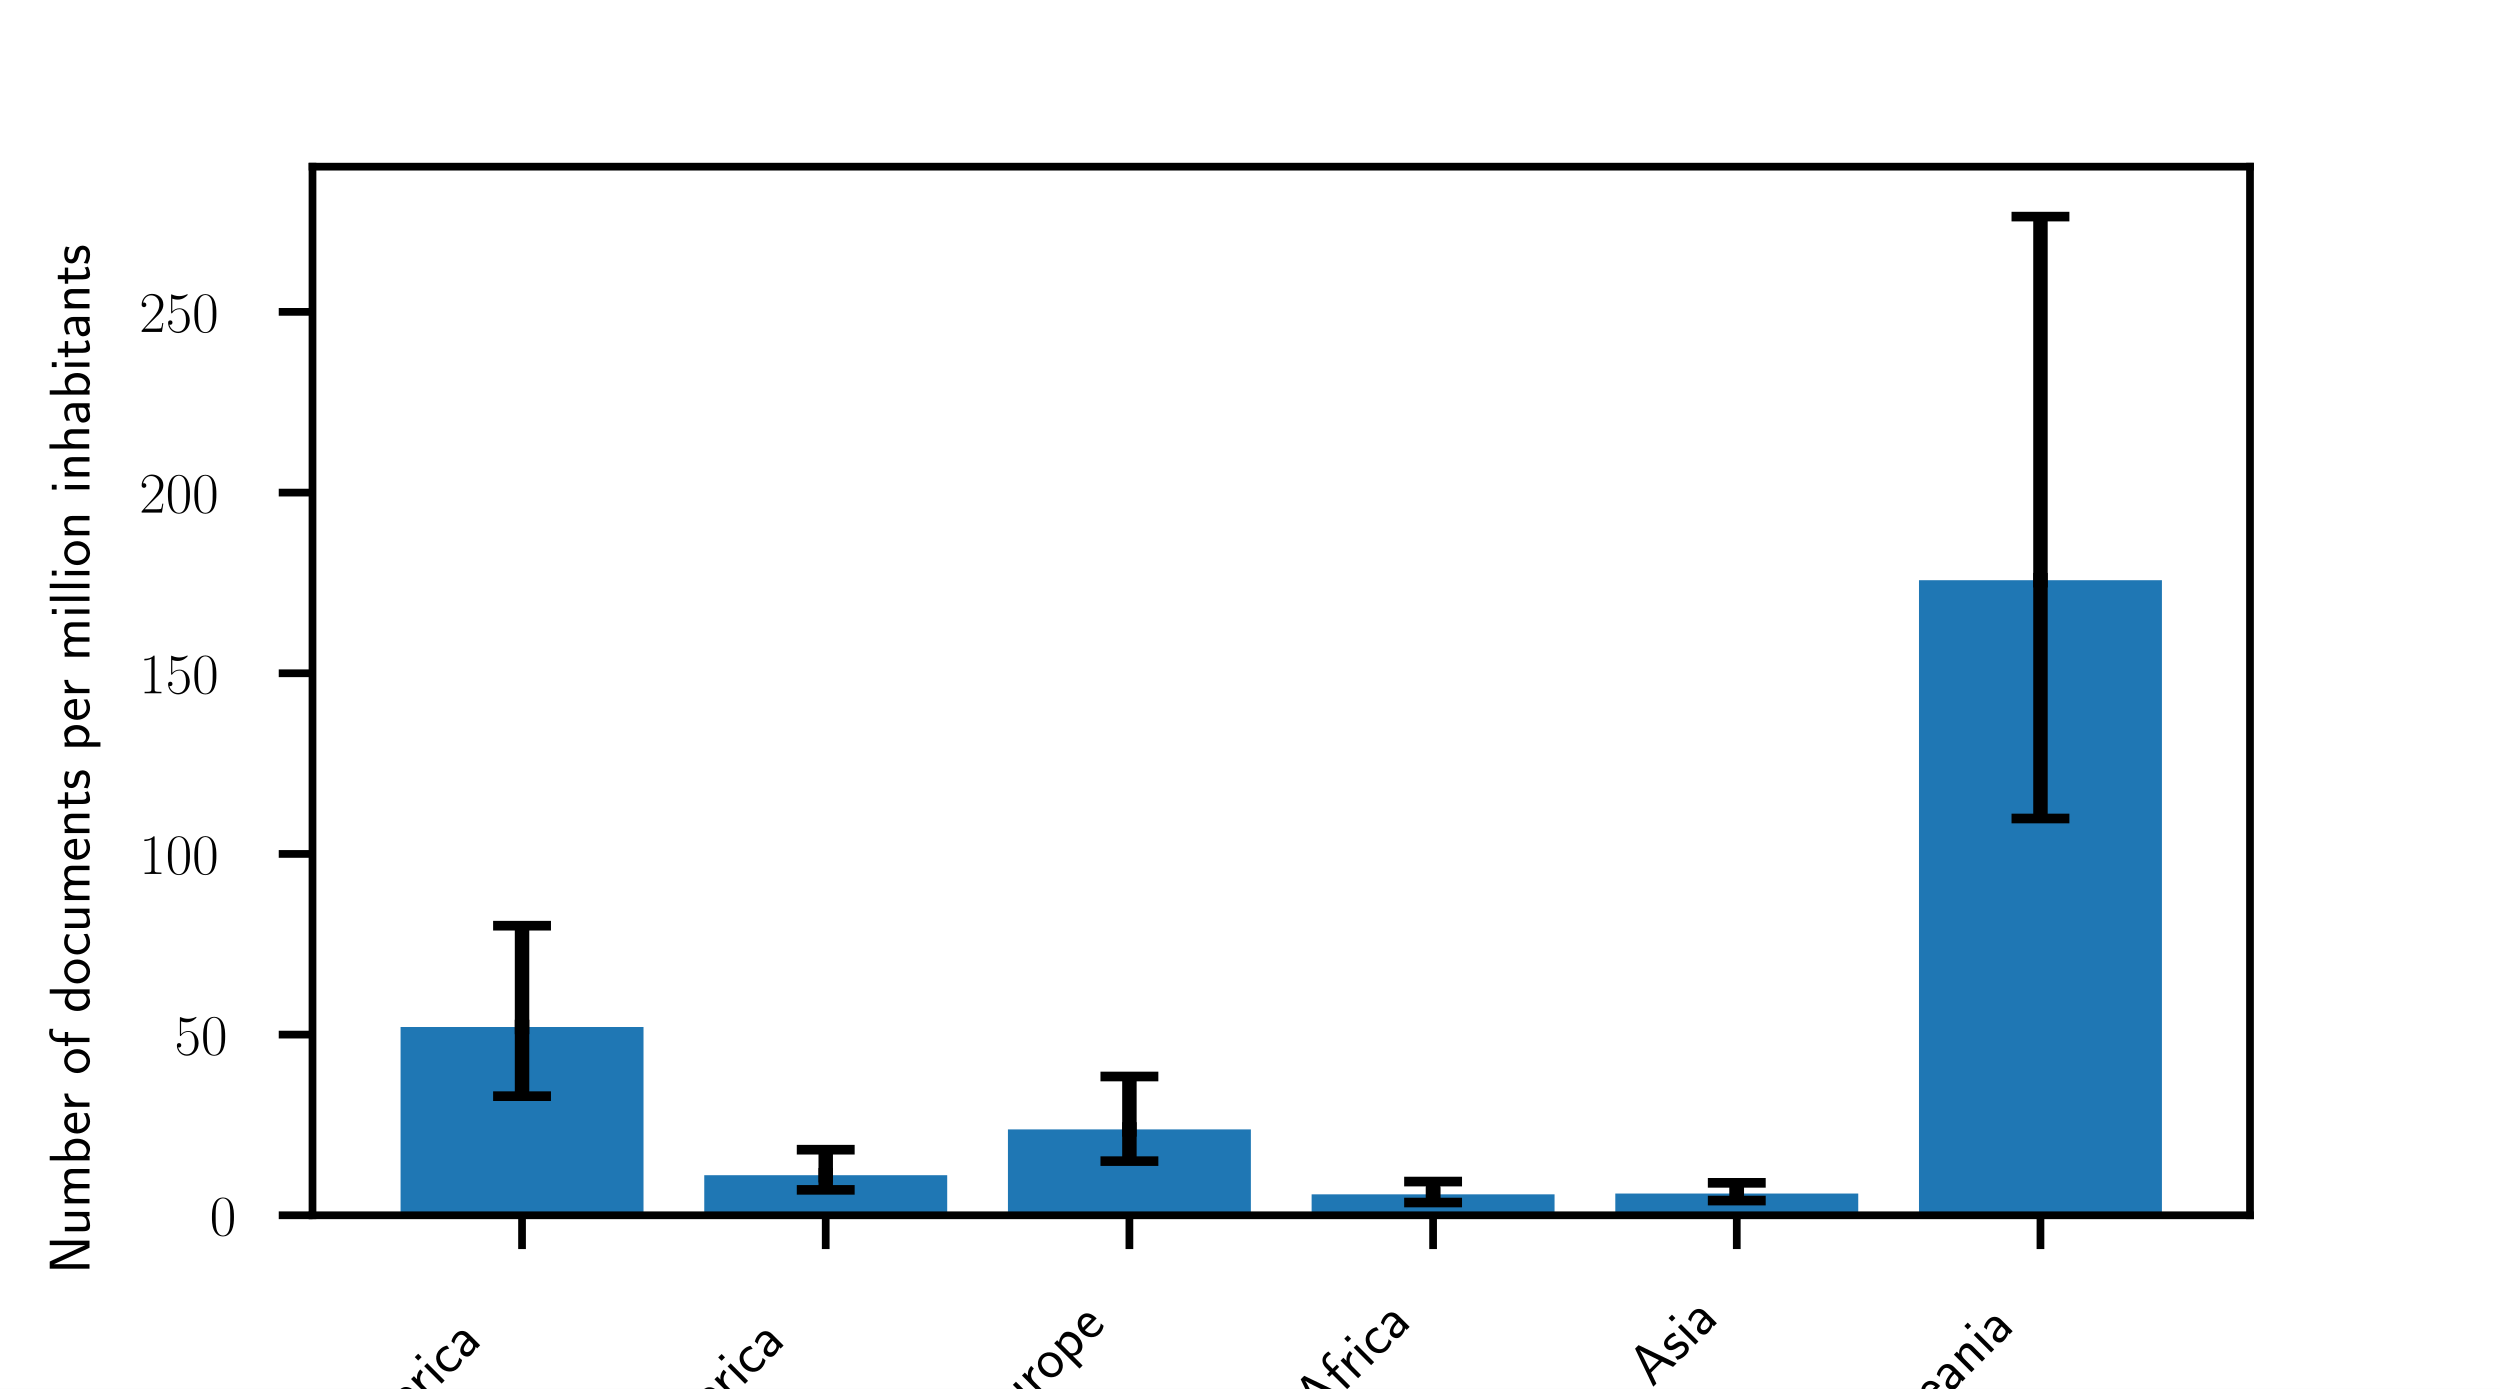
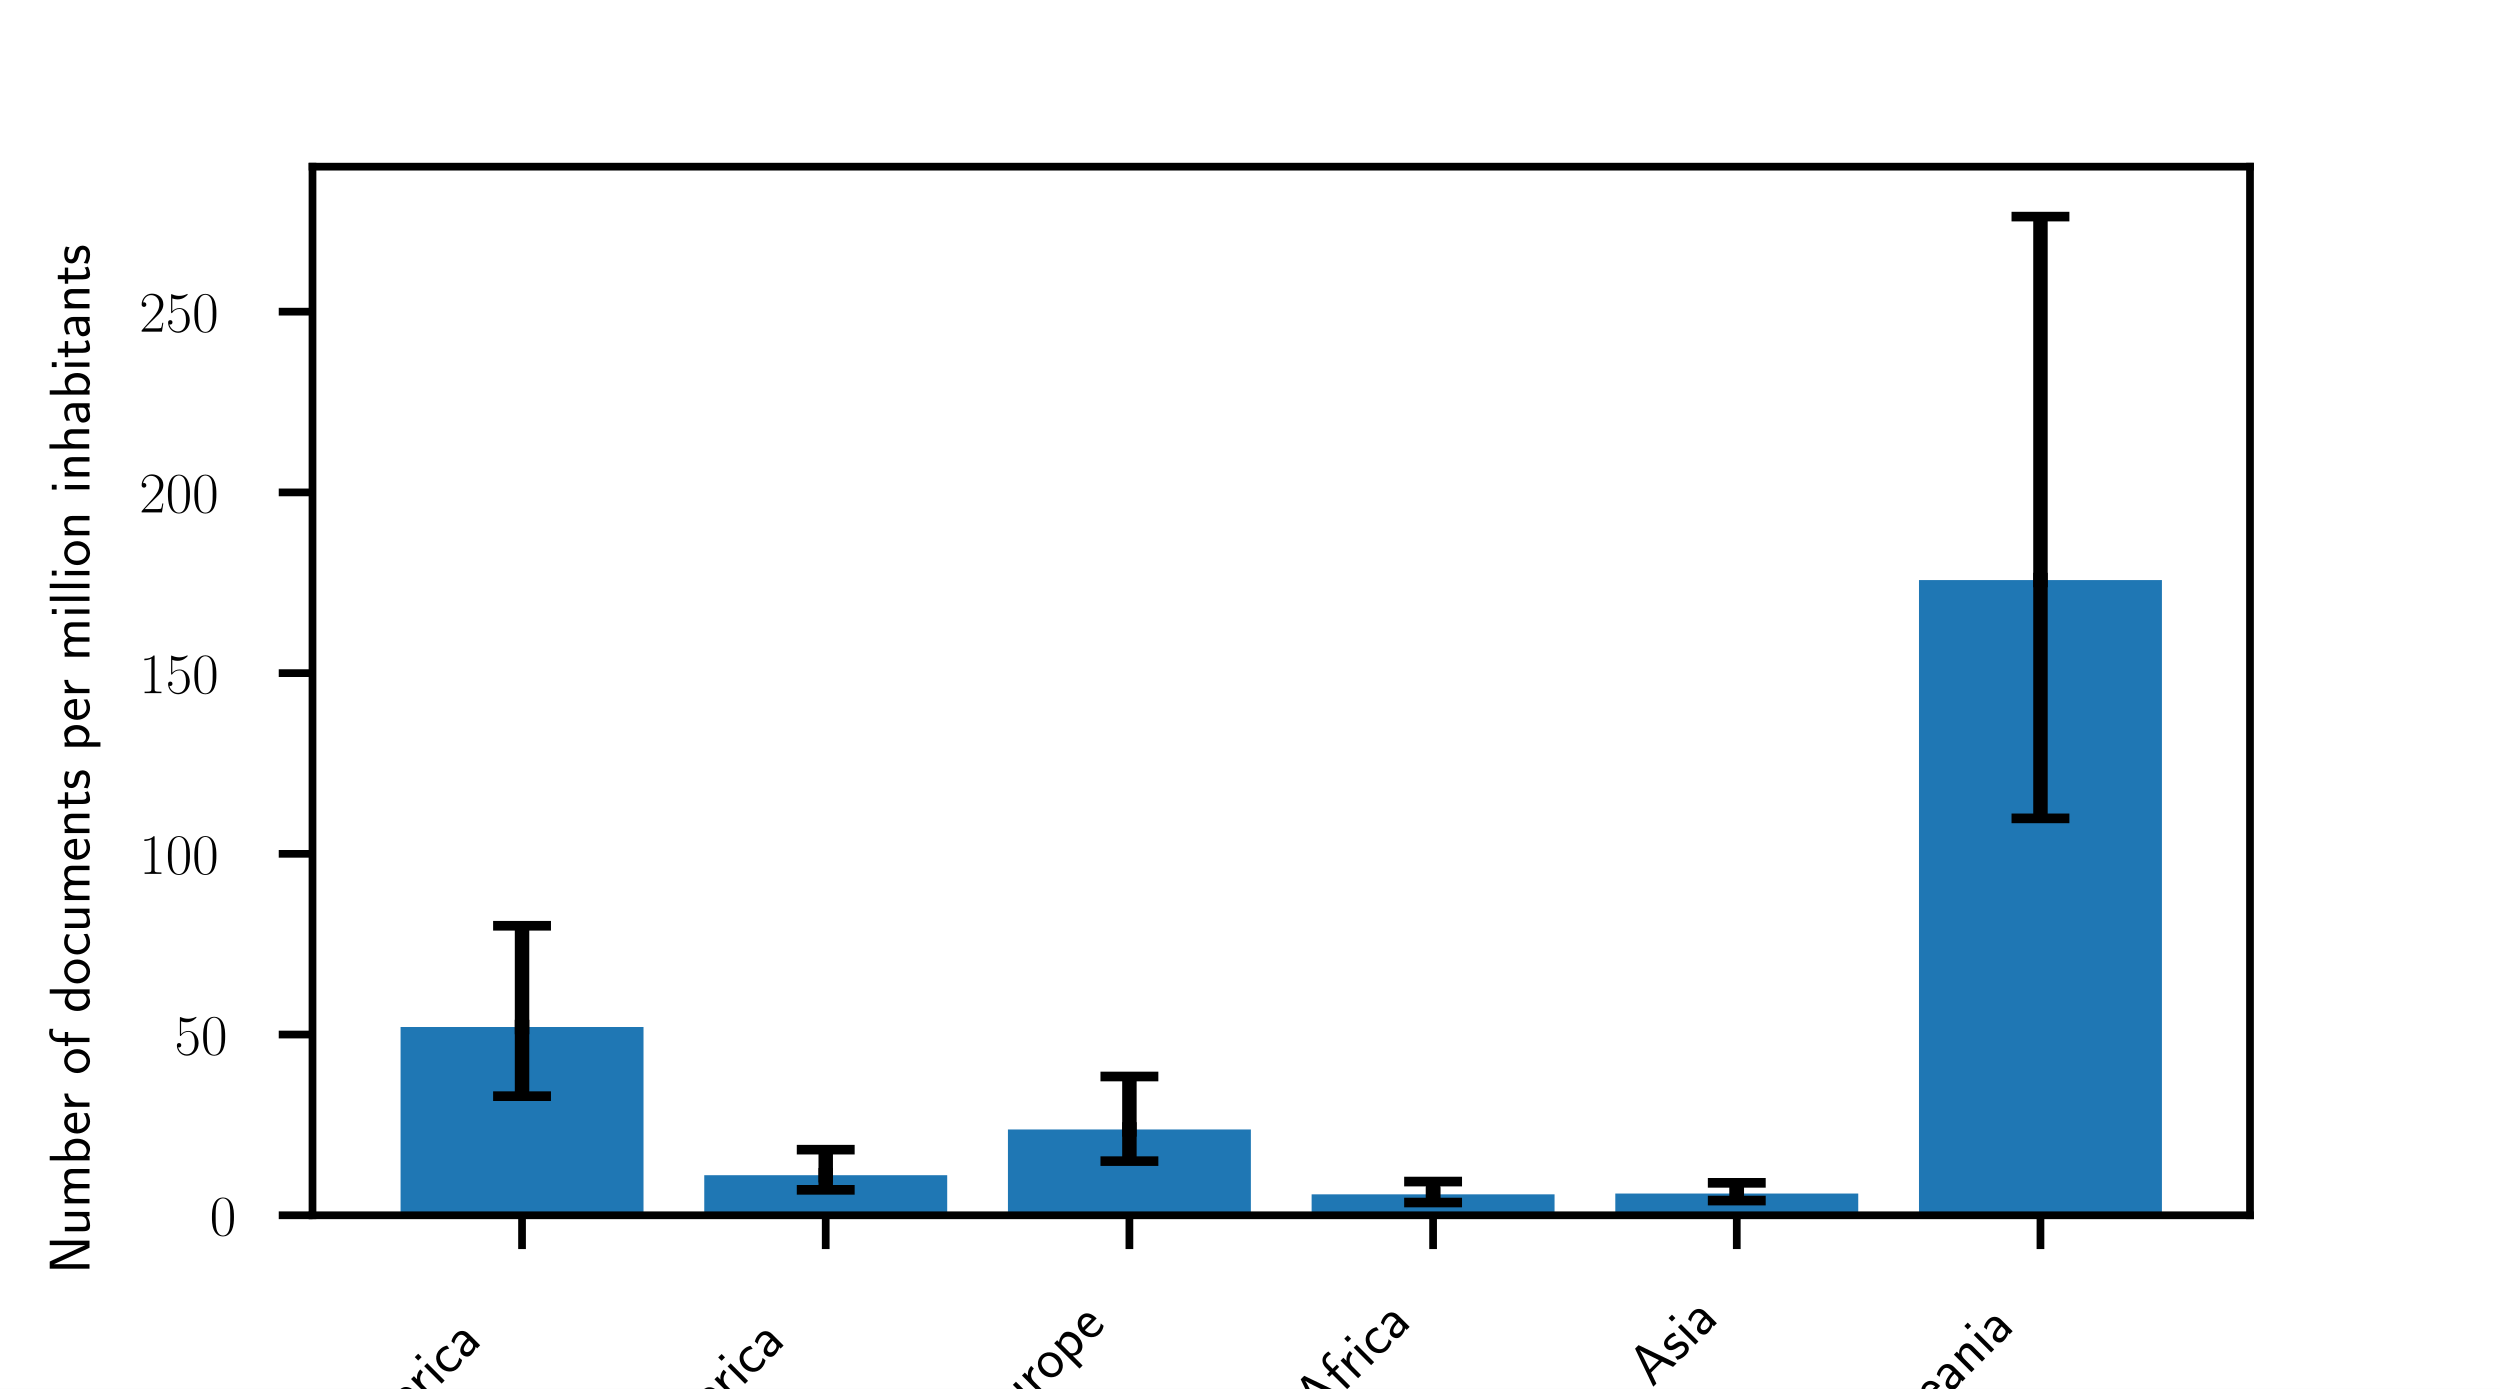
<svg xmlns="http://www.w3.org/2000/svg" xmlns:xlink="http://www.w3.org/1999/xlink" height="144pt" version="1.1" viewBox="0 0 259.2 144" width="259.2pt">
  <defs>
    <style type="text/css">
*{stroke-linecap:butt;stroke-linejoin:round;}
  </style>
  </defs>
  <g id="figure_1">
    <g id="patch_1">
      <path d="M 0 144  L 259.2 144  L 259.2 0  L 0 0  z " style="fill:#ffffff;" />
    </g>
    <g id="axes_1">
      <g id="patch_2">
        <path d="M 32.4 126  L 233.28 126  L 233.28 17.28  L 32.4 17.28  z " style="fill:#ffffff;" />
      </g>
      <g id="patch_3">
-         <path clip-path="url(#p38c11b644d)" d="M 41.531 126  L 66.72 126  L 66.72 106.479  L 41.531 106.479  z " style="fill:#1f77b4;" />
+         <path clip-path="url(#pddb5097b36)" d="M 41.531 126  L 66.72 126  L 66.72 106.482  L 41.531 106.482  z " style="fill:#1f77b4;" />
      </g>
      <g id="patch_4">
-         <path clip-path="url(#p38c11b644d)" d="M 73.017 126  L 98.206 126  L 98.206 121.847  L 73.017 121.847  z " style="fill:#1f77b4;" />
+         <path clip-path="url(#pddb5097b36)" d="M 73.017 126  L 98.206 126  L 98.206 121.847  L 73.017 121.847  z " style="fill:#1f77b4;" />
      </g>
      <g id="patch_5">
-         <path clip-path="url(#p38c11b644d)" d="M 104.503 126  L 129.691 126  L 129.691 117.098  L 104.503 117.098  z " style="fill:#1f77b4;" />
+         <path clip-path="url(#pddb5097b36)" d="M 104.503 126  L 129.691 126  L 129.691 117.1  L 104.503 117.1  z " style="fill:#1f77b4;" />
      </g>
      <g id="patch_6">
-         <path clip-path="url(#p38c11b644d)" d="M 135.989 126  L 161.177 126  L 161.177 123.831  L 135.989 123.831  z " style="fill:#1f77b4;" />
+         <path clip-path="url(#pddb5097b36)" d="M 135.989 126  L 161.177 126  L 161.177 123.83  L 135.989 123.83  z " style="fill:#1f77b4;" />
      </g>
      <g id="patch_7">
-         <path clip-path="url(#p38c11b644d)" d="M 167.474 126  L 192.663 126  L 192.663 123.749  L 167.474 123.749  z " style="fill:#1f77b4;" />
+         <path clip-path="url(#pddb5097b36)" d="M 167.474 126  L 192.663 126  L 192.663 123.749  L 167.474 123.749  z " style="fill:#1f77b4;" />
      </g>
      <g id="patch_8">
-         <path clip-path="url(#p38c11b644d)" d="M 198.96 126  L 224.149 126  L 224.149 60.155  L 198.96 60.155  z " style="fill:#1f77b4;" />
+         <path clip-path="url(#pddb5097b36)" d="M 198.96 126  L 224.149 126  L 224.149 60.138  L 198.96 60.138  z " style="fill:#1f77b4;" />
      </g>
      <g id="matplotlib.axis_1">
        <g id="xtick_1">
          <g id="line2d_1">
            <defs>
-               <path d="M 0 0  L 0 3.5  " id="m7595ea74f0" style="stroke:#000000;stroke-width:0.8;" />
-             </defs>
-             <g>
-               <use style="stroke:#000000;stroke-width:0.8;" x="54.125" xlink:href="#m7595ea74f0" y="126" />
+               <path d="M 0 0  L 0 3.5  " id="m69ca0c05f3" style="stroke:#000000;stroke-width:0.8;" />
+             </defs>
+             <g>
+               <use style="stroke:#000000;stroke-width:0.8;" x="54.125" xlink:href="#m69ca0c05f3" y="126" />
            </g>
          </g>
          <g id="text_1">
            <defs>
              <path d="M 22.906 65.312  L 21.094 69  L 8.797 69  L 8.797 0  L 16.594 0  L 16.594 61.344  L 16.703 61.438  C 17.406 59.641 17.797 58.75 21.906 49.906  L 43.297 3.688  L 45.094 0  L 57.406 0  L 57.406 69  L 49.594 69  L 49.594 7.656  L 49.5 7.547  C 48.797 9.344 48.406 10.234 44.297 19.078  z " id="CMSS17-78" />
              <path d="M 44.203 21.188  C 44.203 34 34.703 44 23.5 44  C 12 44 2.703 33.703 2.703 21.188  C 2.703 8.5 12.297 -1 23.406 -1  C 34.797 -1 44.203 8.797 44.203 21.188  z M 23.5 5.266  C 16.406 5.266 10.297 11.078 10.297 22  C 10.297 33.609 17.406 37.922 23.406 37.922  C 29.906 37.922 36.594 33.219 36.594 22  C 36.594 10.672 30.094 5.266 23.5 5.266  z " id="CMSS17-111" />
              <path d="M 14.906 21.297  C 14.906 30.703 21.797 37 30.594 37  L 30.594 43.578  C 24.203 43.578 18.203 40.391 14.594 35.203  L 14.594 43.094  L 7.5 43.094  L 7.5 0  L 14.906 0  z " id="CMSS17-114" />
              <path d="M 16.703 37  L 29.703 37  L 29.703 42.766  L 16.703 42.766  L 16.703 55  L 9.594 55  L 9.594 42.766  L 1.703 42.766  L 1.703 37  L 9.406 37  L 9.406 11.703  C 9.406 6 10.703 -1 17.297 -1  C 22.297 -1 26.906 0.391 31.297 2.688  L 29.703 8.562  C 27.297 6.469 24.406 5.266 21.297 5.266  C 16.906 5.266 16.703 10.875 16.703 13.375  z " id="CMSS17-116" />
              <path d="M 40.906 29.547  C 40.906 35.812 39.406 44.062 28.094 44.062  C 21.797 44.062 17.703 40.984 14.797 37.609  L 14.797 69.5  L 7.406 69.5  L 7.406 0.5  L 15 0.5  L 15 24.578  C 15 30.828 17.406 38 24.203 38  C 33 38 33.297 32.125 33.297 28.734  L 33.297 0.5  L 40.906 0.5  z " id="CMSS17-104" />
              <path d="M 35.5 69  L 26.906 69  L 2.594 0  L 10.203 0  L 17.203 20  L 44 20  L 51.094 0  L 59.797 0  z M 42.094 25.578  L 19.094 25.578  C 23.906 39.5 29.906 56.844 30.594 61.328  L 30.703 61.328  C 31.406 57.234 33.406 51.266 35.094 46.188  z " id="CMSS17-65" />
              <path d="M 67 29.328  C 67 36.062 65.297 44 54.094 44  C 46.594 44 42.094 39.312 40.094 36.422  C 38.297 41.719 34.094 44 28.094 44  C 21.297 44 17 40.125 14.703 37.328  L 14.703 43.094  L 7.406 43.094  L 7.406 0  L 15 0  L 15 24.359  C 15 30.297 17.203 37.938 24.297 37.938  C 33.406 37.938 33.406 31.5 33.406 28.578  L 33.406 0  L 41 0  L 41 24.359  C 41 30.297 43.203 37.938 50.297 37.938  C 59.406 37.938 59.406 31.5 59.406 28.578  L 59.406 0  L 67 0  z " id="CMSS17-109" />
              <path d="M 39.094 21.516  C 39.094 24.844 38.906 31.297 35.703 36.641  C 32.203 42.391 26.5 44 22.203 44  C 11.797 44 3 34.188 3 21.484  C 3 9.094 12.094 -1 23.594 -1  C 28.094 -1 33.594 0.297 38.594 3.875  C 38.594 4.281 38.406 6.469 38.297 6.562  C 38.297 6.766 38 9.844 38 10.25  C 33.203 6.359 27.703 5.078 23.703 5.078  C 17.297 5.078 10.406 10.422 10.094 21.516  z M 10.906 27  C 12.203 32.562 16.594 37.828 22.203 37.828  C 23.703 37.828 30.703 37.828 32.5 27  z " id="CMSS17-101" />
              <path d="M 15.297 65.359  L 6.906 65.359  L 6.906 57  L 15.297 57  z M 14.797 42.797  L 7.406 42.797  L 7.406 0  L 14.797 0  z " id="CMSS17-105" />
              <path d="M 38.5 39.703  C 38.5 40.391 33.906 42.406 32.703 42.797  C 29.406 44 25.203 44 24.094 44  C 11.094 44 3.297 32.703 3.297 21.297  C 3.297 9.297 12 -1 23.703 -1  C 30.406 -1 35.203 1.188 39.094 3.781  L 38.5 10.375  C 34.203 7.078 29.203 5.266 23.797 5.266  C 16 5.266 10.906 12.094 10.906 21.391  C 10.906 28.609 14.203 37.719 24.203 37.719  C 29.703 37.719 32.797 36.609 37.406 33.516  z " id="CMSS17-99" />
              <path d="M 37.594 27.984  C 37.594 37.375 30.906 43.875 21.906 43.875  C 17.5 43.875 12.703 43.078 7.203 39.891  L 7.797 33.359  C 10.297 35.125 14.594 38 21.797 38  C 26.906 38 30 34.062 30 27.844  L 30 24  C 14 24 4 19.344 4 11.344  C 4 7.203 6.5 -1 14.797 -1  C 16.297 -1 24.406 -1 30.203 3.391  L 30.203 -0.297  L 37.594 -0.297  z M 30 12.75  C 30 10.953 30 8.562 27 6.781  C 24.406 5.078 21.094 5.078 19.703 5.078  C 14.703 5.078 11.297 7.984 11.297 11.625  C 11.297 18.922 26.906 18.922 30 18.922  z " id="CMSS17-97" />
            </defs>
            <g transform="translate(25.7262 163.5125)rotate(-45)scale(0.06 -0.06)">
              <use transform="scale(0.996264)" xlink:href="#CMSS17-78" />
              <use transform="translate(66.06152 0)scale(0.996264)" xlink:href="#CMSS17-111" />
              <use transform="translate(110.3027 0)scale(0.996264)" xlink:href="#CMSS17-114" />
              <use transform="translate(142.2125 0)scale(0.996264)" xlink:href="#CMSS17-116" />
              <use transform="translate(176.044 0)scale(0.996264)" xlink:href="#CMSS17-104" />
              <use transform="translate(255.4781 0)scale(0.996264)" xlink:href="#CMSS17-65" />
              <use transform="translate(317.6959 0)scale(0.996264)" xlink:href="#CMSS17-109" />
              <use transform="translate(391.9252 0)scale(0.996264)" xlink:href="#CMSS17-101" />
              <use transform="translate(433.564 0)scale(0.996264)" xlink:href="#CMSS17-114" />
              <use transform="translate(465.4738 0)scale(0.996264)" xlink:href="#CMSS17-105" />
              <use transform="translate(487.6545 0)scale(0.996264)" xlink:href="#CMSS17-99" />
              <use transform="translate(529.2933 0)scale(0.996264)" xlink:href="#CMSS17-97" />
            </g>
          </g>
        </g>
        <g id="xtick_2">
          <g id="line2d_2">
            <g>
-               <use style="stroke:#000000;stroke-width:0.8;" x="85.611" xlink:href="#m7595ea74f0" y="126" />
+               <use style="stroke:#000000;stroke-width:0.8;" x="85.611" xlink:href="#m69ca0c05f3" y="126" />
            </g>
          </g>
          <g id="text_2">
            <defs>
              <path d="M 43.703 65.141  C 39.297 67.719 34.5 70 26.406 70  C 13.5 70 5.203 60.609 5.203 51.031  C 5.203 47.266 6.297 43.016 10.203 38.672  C 14.094 34.312 18.5 33.141 24.094 31.766  C 26.406 31.156 30.297 30.062 31 29.781  C 36.594 27.609 39.297 22.562 39.297 17.812  C 39.297 11.594 34.406 4.969 25.703 4.969  C 22.703 4.969 13.906 4.969 5.594 12.797  L 4.203 4.969  C 12.406 -1 21.297 -2 25.797 -2  C 38.094 -2 46.906 7.625 46.906 18.531  C 46.906 22.5 45.703 27.547 41.5 32.203  C 37.406 36.672 33.797 37.656 25.594 39.828  C 20.906 41.031 17.906 41.828 15.406 44.891  C 13.703 47.078 12.797 49.156 12.797 51.828  C 12.797 57.391 17.594 63.438 26.406 63.438  C 30.797 63.438 36.5 62.531 42.297 57.188  z " id="CMSS17-83" />
              <path d="M 40.906 42.797  L 33.297 42.797  L 33.297 15.188  C 33.297 7.781 27.906 4.781 22.203 4.781  C 15.594 4.781 15 6.984 15 11.078  L 15 42.797  L 7.406 42.797  L 7.406 10.594  C 7.406 2.797 10.094 -1 17 -1  C 20.406 -1 28.094 -0.203 33.5 4.781  L 33.5 0  L 40.906 0  z " id="CMSS17-117" />
            </defs>
            <g transform="translate(56.97725 163.7473)rotate(-45)scale(0.06 -0.06)">
              <use transform="scale(0.996264)" xlink:href="#CMSS17-83" />
              <use transform="translate(52.04852 0)scale(0.996264)" xlink:href="#CMSS17-111" />
              <use transform="translate(98.89214 0)scale(0.996264)" xlink:href="#CMSS17-117" />
              <use transform="translate(147.0971 0)scale(0.996264)" xlink:href="#CMSS17-116" />
              <use transform="translate(180.9287 0)scale(0.996264)" xlink:href="#CMSS17-104" />
              <use transform="translate(260.3627 0)scale(0.996264)" xlink:href="#CMSS17-65" />
              <use transform="translate(322.5806 0)scale(0.996264)" xlink:href="#CMSS17-109" />
              <use transform="translate(396.8098 0)scale(0.996264)" xlink:href="#CMSS17-101" />
              <use transform="translate(438.4486 0)scale(0.996264)" xlink:href="#CMSS17-114" />
              <use transform="translate(470.3584 0)scale(0.996264)" xlink:href="#CMSS17-105" />
              <use transform="translate(492.5391 0)scale(0.996264)" xlink:href="#CMSS17-99" />
              <use transform="translate(534.178 0)scale(0.996264)" xlink:href="#CMSS17-97" />
            </g>
          </g>
        </g>
        <g id="xtick_3">
          <g id="line2d_3">
            <g>
-               <use style="stroke:#000000;stroke-width:0.8;" x="117.097" xlink:href="#m7595ea74f0" y="126" />
+               <use style="stroke:#000000;stroke-width:0.8;" x="117.097" xlink:href="#m69ca0c05f3" y="126" />
            </g>
          </g>
          <g id="text_3">
            <defs>
              <path d="M 30.594 6.766  C 22.594 6.766 19 6.766 17.203 6.766  L 17.203 32.922  L 48.203 32.922  L 48.203 39  L 17.203 39  L 17.203 62.641  L 30.094 62.641  C 31.297 62.641 32.5 62.641 33.703 62.641  L 50.797 62.641  L 50.797 69  L 8.797 69  L 8.797 0  L 52.094 0  L 52.094 6.766  z " id="CMSS17-69" />
              <path d="M 15.094 5.203  C 18.406 2.016 22.906 -0.078 27.703 -0.078  C 37 -0.078 45 9.422 45 22.062  C 45 33.734 39 44 30.406 44  C 25.406 44 19.406 42.219 14.906 38.625  L 14.906 43.203  L 7.5 43.203  L 7.5 -19  L 15.094 -19  z M 15.094 32.812  C 15.906 34 19.297 37.734 24.797 37.734  C 31.797 37.734 37.406 30.625 37.406 22.062  C 37.406 12.297 30.594 6 23.906 6  C 21.906 6 19.797 6.484 17.797 8.172  C 15.094 10.531 15.094 12 15.094 13.391  z " id="CMSS17-112" />
            </defs>
            <g transform="translate(103.0443 149.1662)rotate(-45)scale(0.06 -0.06)">
              <use transform="scale(0.996264)" xlink:href="#CMSS17-69" />
              <use transform="translate(55.89201 0)scale(0.996264)" xlink:href="#CMSS17-117" />
              <use transform="translate(104.097 0)scale(0.996264)" xlink:href="#CMSS17-114" />
              <use transform="translate(136.0067 0)scale(0.996264)" xlink:href="#CMSS17-111" />
              <use transform="translate(182.8504 0)scale(0.996264)" xlink:href="#CMSS17-112" />
              <use transform="translate(233.6577 0)scale(0.996264)" xlink:href="#CMSS17-101" />
            </g>
          </g>
        </g>
        <g id="xtick_4">
          <g id="line2d_4">
            <g>
-               <use style="stroke:#000000;stroke-width:0.8;" x="148.583" xlink:href="#m7595ea74f0" y="126" />
+               <use style="stroke:#000000;stroke-width:0.8;" x="148.583" xlink:href="#m69ca0c05f3" y="126" />
            </g>
          </g>
          <g id="text_4">
            <defs>
              <path d="M 16.797 37  L 26.906 37  L 26.906 42.766  L 16.594 42.766  L 16.594 55.609  C 16.594 62.719 22 63.938 25.094 63.938  C 26.094 63.938 28.906 63.938 32.5 62.641  L 32.5 69.203  C 30.203 69.703 27.406 70 25.203 70  C 15.906 70 9.406 62.391 9.406 52.484  L 9.406 42.766  L 2.5 42.766  L 2.5 37  L 9.406 37  L 9.406 0  L 16.797 0  z " id="CMSS17-102" />
            </defs>
            <g transform="translate(136.6363 147.0601)rotate(-45)scale(0.06 -0.06)">
              <use transform="scale(0.996264)" xlink:href="#CMSS17-65" />
              <use transform="translate(62.21786 0)scale(0.996264)" xlink:href="#CMSS17-102" />
              <use transform="translate(90.84451 0)scale(0.996264)" xlink:href="#CMSS17-114" />
              <use transform="translate(122.7543 0)scale(0.996264)" xlink:href="#CMSS17-105" />
              <use transform="translate(144.935 0)scale(0.996264)" xlink:href="#CMSS17-99" />
              <use transform="translate(186.5738 0)scale(0.996264)" xlink:href="#CMSS17-97" />
            </g>
          </g>
        </g>
        <g id="xtick_5">
          <g id="line2d_5">
            <g>
-               <use style="stroke:#000000;stroke-width:0.8;" x="180.069" xlink:href="#m7595ea74f0" y="126" />
+               <use style="stroke:#000000;stroke-width:0.8;" x="180.069" xlink:href="#m69ca0c05f3" y="126" />
            </g>
          </g>
          <g id="text_5">
            <defs>
              <path d="M 32.203 41.047  C 26.297 43.859 21.703 43.859 18.703 43.859  C 11.594 43.859 3.094 41.375 3.094 31.297  C 3.094 21.234 14.094 19.031 17.094 18.422  C 21.703 17.531 26.797 16.531 26.797 11.562  C 26.797 5.266 19.594 5.266 18.297 5.266  C 14.297 5.266 8.797 6.359 3.797 9.969  L 2.594 3.281  C 8.297 0 13.797 -1 18.406 -1  C 30.703 -1 33.797 6.5 33.797 12.203  C 33.797 17.094 31 20.391 29.094 21.891  C 25.797 24.5 24.594 24.797 16.406 26.5  C 15 26.703 10.094 27.797 10.094 32.281  C 10.094 38 16.406 38 17.797 38  C 24.297 38 28.297 35.984 31 34.5  z " id="CMSS17-115" />
            </defs>
            <g transform="translate(171.3026 143.8797)rotate(-45)scale(0.06 -0.06)">
              <use transform="scale(0.996264)" xlink:href="#CMSS17-65" />
              <use transform="translate(62.21786 0)scale(0.996264)" xlink:href="#CMSS17-115" />
              <use transform="translate(98.1314 0)scale(0.996264)" xlink:href="#CMSS17-105" />
              <use transform="translate(120.3121 0)scale(0.996264)" xlink:href="#CMSS17-97" />
            </g>
          </g>
        </g>
        <g id="xtick_6">
          <g id="line2d_6">
            <g>
-               <use style="stroke:#000000;stroke-width:0.8;" x="211.555" xlink:href="#m7595ea74f0" y="126" />
+               <use style="stroke:#000000;stroke-width:0.8;" x="211.555" xlink:href="#m69ca0c05f3" y="126" />
            </g>
          </g>
          <g id="text_6">
            <defs>
              <path d="M 64 34.031  C 64 54.734 50.297 70.266 34.594 70.266  C 18.906 70.266 5.203 54.641 5.203 34.031  C 5.203 13.234 19.094 -2 34.594 -2  C 50.094 -2 64 13.234 64 34.031  z M 34.594 4.266  C 23.594 4.266 13.594 16.516 13.594 35.328  C 13.594 53.641 24.203 64 34.594 64  C 45 64 55.594 53.641 55.594 35.328  C 55.594 16.422 45.5 4.266 34.594 4.266  z " id="CMSS17-79" />
              <path d="M 40.906 29.328  C 40.906 35.672 39.406 44 28.094 44  C 21.703 44 17.5 40.719 14.703 37.328  L 14.703 43.094  L 7.406 43.094  L 7.406 0  L 15 0  L 15 24.359  C 15 30.688 17.406 37.938 24.203 37.938  C 33 37.938 33.297 32 33.297 28.578  L 33.297 0  L 40.906 0  z " id="CMSS17-110" />
            </defs>
            <g transform="translate(195.7188 150.9494)rotate(-45)scale(0.06 -0.06)">
              <use transform="scale(0.996264)" xlink:href="#CMSS17-79" />
              <use transform="translate(69.02425 0)scale(0.996264)" xlink:href="#CMSS17-99" />
              <use transform="translate(110.6631 0)scale(0.996264)" xlink:href="#CMSS17-101" />
              <use transform="translate(152.3019 0)scale(0.996264)" xlink:href="#CMSS17-97" />
              <use transform="translate(197.2238 0)scale(0.996264)" xlink:href="#CMSS17-110" />
              <use transform="translate(245.4288 0)scale(0.996264)" xlink:href="#CMSS17-105" />
              <use transform="translate(267.6095 0)scale(0.996264)" xlink:href="#CMSS17-97" />
            </g>
          </g>
        </g>
        <g id="text_7">
          <defs>
            <path d="M 54.703 11.156  C 48 6.672 44.906 5.375 36.797 5.375  C 22.797 5.375 14.594 20.359 14.594 34.047  C 14.594 48.625 23 63 37.203 63  C 43.594 63 47.797 61.219 52.906 58.047  L 54.297 65.891  C 49.5 68.281 43.406 69.375 37.297 69.375  C 18.094 69.375 6.203 51.812 6.203 34.047  C 6.203 14.484 20.297 -1 36.297 -1  C 44.906 -1 47.906 -0.297 55.297 4.375  z " id="CMSS17-67" />
          </defs>
          <g transform="translate(119.8417 172.7203)scale(0.06 -0.06)">
            <use transform="scale(0.996264)" xlink:href="#CMSS17-67" />
            <use transform="translate(59.85577 0)scale(0.996264)" xlink:href="#CMSS17-111" />
            <use transform="translate(106.6994 0)scale(0.996264)" xlink:href="#CMSS17-110" />
            <use transform="translate(154.9043 0)scale(0.996264)" xlink:href="#CMSS17-116" />
            <use transform="translate(188.7359 0)scale(0.996264)" xlink:href="#CMSS17-105" />
            <use transform="translate(210.9166 0)scale(0.996264)" xlink:href="#CMSS17-110" />
            <use transform="translate(259.1216 0)scale(0.996264)" xlink:href="#CMSS17-101" />
            <use transform="translate(300.7604 0)scale(0.996264)" xlink:href="#CMSS17-110" />
            <use transform="translate(348.9653 0)scale(0.996264)" xlink:href="#CMSS17-116" />
          </g>
        </g>
      </g>
      <g id="matplotlib.axis_2">
        <g id="ytick_1">
          <g id="line2d_7">
            <defs>
-               <path d="M 0 0  L -3.5 0  " id="m98b42ad4bf" style="stroke:#000000;stroke-width:0.8;" />
-             </defs>
-             <g>
-               <use style="stroke:#000000;stroke-width:0.8;" x="32.4" xlink:href="#m98b42ad4bf" y="126" />
+               <path d="M 0 0  L -3.5 0  " id="m971b1fa5ef" style="stroke:#000000;stroke-width:0.8;" />
+             </defs>
+             <g>
+               <use style="stroke:#000000;stroke-width:0.8;" x="32.4" xlink:href="#m971b1fa5ef" y="126" />
            </g>
          </g>
          <g id="text_8">
            <defs>
              <path d="M 42 31.641  C 42 37.75 41.906 48.125 37.703 56.109  C 34 63.109 28.094 65.594 22.906 65.594  C 18.094 65.594 12 63.406 8.203 56.203  C 4.203 48.719 3.797 39.438 3.797 31.641  C 3.797 25.953 3.906 17.281 7 9.672  C 11.297 -0.609 19 -2 22.906 -2  C 27.5 -2 34.5 -0.109 38.594 9.375  C 41.594 16.281 42 24.359 42 31.641  z M 22.906 -0.406  C 16.5 -0.406 12.703 5.078 11.297 12.688  C 10.203 18.562 10.203 27.156 10.203 32.75  C 10.203 40.438 10.203 46.828 11.5 52.922  C 13.406 61.391 19 64 22.906 64  C 27 64 32.297 61.297 34.203 53.125  C 35.5 47.438 35.594 40.734 35.594 32.75  C 35.594 26.25 35.594 18.266 34.406 12.375  C 32.297 1.484 26.406 -0.406 22.906 -0.406  z " id="CMR17-48" />
            </defs>
            <g transform="translate(21.74709 128.0755)scale(0.06 -0.06)">
              <use transform="scale(0.996264)" xlink:href="#CMR17-48" />
            </g>
          </g>
        </g>
        <g id="ytick_2">
          <g id="line2d_8">
            <g>
-               <use style="stroke:#000000;stroke-width:0.8;" x="32.4" xlink:href="#m98b42ad4bf" y="107.267" />
+               <use style="stroke:#000000;stroke-width:0.8;" x="32.4" xlink:href="#m971b1fa5ef" y="107.263" />
            </g>
          </g>
          <g id="text_9">
            <defs>
              <path d="M 11.406 57.688  C 12.406 57.281 16.5 56 20.703 56  C 30 56 35.094 61.109 38 64.062  C 38 64.953 38 65.5 37.406 65.5  C 37.297 65.5 37.094 65.5 36.297 65.047  C 32.797 63.406 28.703 62.078 23.703 62.078  C 20.703 62.078 16.203 62.484 11.297 64.672  C 10.203 65.172 10 65.172 9.906 65.172  C 9.406 65.172 9.297 65.062 9.297 63.078  L 9.297 34.422  C 9.297 32.641 9.297 32.141 10.297 32.141  C 10.797 32.141 11 32.344 11.5 33.031  C 14.703 37.516 19.094 39.406 24.094 39.406  C 27.594 39.406 35.094 37.219 35.094 20.141  C 35.094 16.953 35.094 11.172 32.094 6.578  C 29.594 2.484 25.703 0.391 21.406 0.391  C 14.797 0.391 8.094 5 6.297 12.719  C 6.703 12.609 7.5 12.422 7.906 12.422  C 9.203 12.422 11.703 13.125 11.703 16.219  C 11.703 18.906 9.797 20 7.906 20  C 5.594 20 4.094 18.594 4.094 15.797  C 4.094 7.094 11 -2 21.594 -2  C 31.906 -2 41.703 6.875 41.703 19.75  C 41.703 31.719 33.906 41 24.203 41  C 19.094 41 14.797 39.109 11.406 35.531  z " id="CMR17-53" />
            </defs>
-             <g transform="translate(18.09417 109.343)scale(0.06 -0.06)">
+             <g transform="translate(18.09417 109.3382)scale(0.06 -0.06)">
              <use transform="scale(0.996264)" xlink:href="#CMR17-53" />
              <use transform="translate(45.69048 0)scale(0.996264)" xlink:href="#CMR17-48" />
            </g>
          </g>
        </g>
        <g id="ytick_3">
          <g id="line2d_9">
            <g>
-               <use style="stroke:#000000;stroke-width:0.8;" x="32.4" xlink:href="#m98b42ad4bf" y="88.535" />
+               <use style="stroke:#000000;stroke-width:0.8;" x="32.4" xlink:href="#m971b1fa5ef" y="88.525" />
            </g>
          </g>
          <g id="text_10">
            <defs>
              <path d="M 26.594 63.406  C 26.594 65.5 26.5 65.5 25.094 65.5  C 21.203 61.188 15.297 59.797 9.703 59.797  C 9.406 59.797 8.906 59.797 8.797 59.5  C 8.703 59.297 8.703 59.094 8.703 57  C 11.797 57 17 57.594 21 59.984  L 21 7.203  C 21 3.688 20.797 2.5 12.203 2.5  L 9.203 2.5  L 9.203 0  C 14 0 19 0 23.797 0  C 28.594 0 33.594 0 38.406 0  L 38.406 2.5  L 35.406 2.5  C 26.797 2.5 26.594 3.594 26.594 7.156  z " id="CMR17-49" />
            </defs>
-             <g transform="translate(14.44126 90.61052)scale(0.06 -0.06)">
+             <g transform="translate(14.44126 90.60086)scale(0.06 -0.06)">
              <use transform="scale(0.996264)" xlink:href="#CMR17-49" />
              <use transform="translate(45.69048 0)scale(0.996264)" xlink:href="#CMR17-48" />
              <use transform="translate(91.38095 0)scale(0.996264)" xlink:href="#CMR17-48" />
            </g>
          </g>
        </g>
        <g id="ytick_4">
          <g id="line2d_10">
            <g>
-               <use style="stroke:#000000;stroke-width:0.8;" x="32.4" xlink:href="#m98b42ad4bf" y="69.802" />
+               <use style="stroke:#000000;stroke-width:0.8;" x="32.4" xlink:href="#m971b1fa5ef" y="69.788" />
            </g>
          </g>
          <g id="text_11">
-             <g transform="translate(14.44126 71.878)scale(0.06 -0.06)">
+             <g transform="translate(14.44126 71.86352)scale(0.06 -0.06)">
              <use transform="scale(0.996264)" xlink:href="#CMR17-49" />
              <use transform="translate(45.69048 0)scale(0.996264)" xlink:href="#CMR17-53" />
              <use transform="translate(91.38095 0)scale(0.996264)" xlink:href="#CMR17-48" />
            </g>
          </g>
        </g>
        <g id="ytick_5">
          <g id="line2d_11">
            <g>
-               <use style="stroke:#000000;stroke-width:0.8;" x="32.4" xlink:href="#m98b42ad4bf" y="51.07" />
+               <use style="stroke:#000000;stroke-width:0.8;" x="32.4" xlink:href="#m971b1fa5ef" y="51.051" />
            </g>
          </g>
          <g id="text_12">
            <defs>
              <path d="M 41.703 15.453  L 39.906 15.453  C 38.906 8.375 38.094 7.172 37.703 6.562  C 37.203 5.766 30 5.766 28.594 5.766  L 9.406 5.766  C 13 9.672 20 16.75 28.5 24.953  C 34.594 30.734 41.703 37.531 41.703 47.422  C 41.703 59.219 32.297 66 21.797 66  C 10.797 66 4.094 56.312 4.094 47.344  C 4.094 43.438 7 42.938 8.203 42.938  C 9.203 42.938 12.203 43.547 12.203 47.031  C 12.203 50.109 9.594 51 8.203 51  C 7.594 51 7 50.906 6.594 50.703  C 8.5 59.219 14.297 63.406 20.406 63.406  C 29.094 63.406 34.797 56.516 34.797 47.422  C 34.797 38.734 29.703 31.25 24 24.75  L 4.094 2.281  L 4.094 0  L 39.297 0  z " id="CMR17-50" />
            </defs>
-             <g transform="translate(14.44126 53.14548)scale(0.06 -0.06)">
+             <g transform="translate(14.44126 53.12617)scale(0.06 -0.06)">
              <use transform="scale(0.996264)" xlink:href="#CMR17-50" />
              <use transform="translate(45.69048 0)scale(0.996264)" xlink:href="#CMR17-48" />
              <use transform="translate(91.38095 0)scale(0.996264)" xlink:href="#CMR17-48" />
            </g>
          </g>
        </g>
        <g id="ytick_6">
          <g id="line2d_12">
            <g>
-               <use style="stroke:#000000;stroke-width:0.8;" x="32.4" xlink:href="#m98b42ad4bf" y="32.337" />
+               <use style="stroke:#000000;stroke-width:0.8;" x="32.4" xlink:href="#m971b1fa5ef" y="32.313" />
            </g>
          </g>
          <g id="text_13">
-             <g transform="translate(14.44126 34.41297)scale(0.06 -0.06)">
+             <g transform="translate(14.44126 34.38883)scale(0.06 -0.06)">
              <use transform="scale(0.996264)" xlink:href="#CMR17-50" />
              <use transform="translate(45.69048 0)scale(0.996264)" xlink:href="#CMR17-53" />
              <use transform="translate(91.38095 0)scale(0.996264)" xlink:href="#CMR17-48" />
            </g>
          </g>
        </g>
        <g id="text_14">
          <defs>
            <path d="M 14.906 69  L 7.5 69  L 7.5 -0.203  L 15.094 -0.203  L 15.094 4.281  C 18.906 0.594 23.5 -1 27.594 -1  C 37.203 -1 45 8.578 45 21.125  C 45 32.594 39 43.062 30.094 43.062  C 23.797 43.062 18.203 40.484 14.906 37.797  z M 15.094 31.969  C 17.297 34.719 20.406 37 24.797 37  C 30.703 37 37.406 32.766 37.406 21.125  C 37.406 8.719 29.406 5.078 23.906 5.078  C 21.906 5.078 19.797 5.562 17.797 7.25  C 15.094 9.609 15.094 11.078 15.094 12.453  z " id="CMSS17-98" />
            <path d="M 40.797 69  L 33.406 69  L 33.406 38.094  C 30.297 40.672 25.203 43.062 19.594 43.062  C 10.5 43.062 3.297 33.297 3.297 21.047  C 3.297 8.781 10.406 -1 19.297 -1  C 26.203 -1 30.797 2.688 33.203 4.781  L 33.203 -0.203  L 40.797 -0.203  z M 33.203 13.062  C 33.203 11.672 33.203 10.203 30.094 7.531  C 28.094 5.859 25.703 5.078 23.406 5.078  C 18 5.078 10.906 9 10.906 20.938  C 10.906 33.344 18.906 37 24.406 37  C 28.094 37 31.094 35.219 33.203 32.266  z " id="CMSS17-100" />
            <path d="M 14.797 69  L 7.406 69  L 7.406 0  L 14.797 0  z " id="CMSS17-108" />
          </defs>
          <g transform="translate(9.278965 132.061)rotate(-90)scale(0.06 -0.06)">
            <use transform="scale(0.996264)" xlink:href="#CMSS17-78" />
            <use transform="translate(66.06152 0)scale(0.996264)" xlink:href="#CMSS17-117" />
            <use transform="translate(114.2665 0)scale(0.996264)" xlink:href="#CMSS17-109" />
            <use transform="translate(188.4957 0)scale(0.996264)" xlink:href="#CMSS17-98" />
            <use transform="translate(239.3031 0)scale(0.996264)" xlink:href="#CMSS17-101" />
            <use transform="translate(280.9419 0)scale(0.996264)" xlink:href="#CMSS17-114" />
            <use transform="translate(344.0808 0)scale(0.996264)" xlink:href="#CMSS17-111" />
            <use transform="translate(390.9244 0)scale(0.996264)" xlink:href="#CMSS17-102" />
            <use transform="translate(450.7802 0)scale(0.996264)" xlink:href="#CMSS17-100" />
            <use transform="translate(498.9851 0)scale(0.996264)" xlink:href="#CMSS17-111" />
            <use transform="translate(548.4312 0)scale(0.996264)" xlink:href="#CMSS17-99" />
            <use transform="translate(590.07 0)scale(0.996264)" xlink:href="#CMSS17-117" />
            <use transform="translate(638.275 0)scale(0.996264)" xlink:href="#CMSS17-109" />
            <use transform="translate(712.5042 0)scale(0.996264)" xlink:href="#CMSS17-101" />
            <use transform="translate(754.143 0)scale(0.996264)" xlink:href="#CMSS17-110" />
            <use transform="translate(802.348 0)scale(0.996264)" xlink:href="#CMSS17-116" />
            <use transform="translate(836.1796 0)scale(0.996264)" xlink:href="#CMSS17-115" />
            <use transform="translate(903.3222 0)scale(0.996264)" xlink:href="#CMSS17-112" />
            <use transform="translate(954.1296 0)scale(0.996264)" xlink:href="#CMSS17-101" />
            <use transform="translate(995.7684 0)scale(0.996264)" xlink:href="#CMSS17-114" />
            <use transform="translate(1058.907 0)scale(0.996264)" xlink:href="#CMSS17-109" />
            <use transform="translate(1133.137 0)scale(0.996264)" xlink:href="#CMSS17-105" />
            <use transform="translate(1155.317 0)scale(0.996264)" xlink:href="#CMSS17-108" />
            <use transform="translate(1177.498 0)scale(0.996264)" xlink:href="#CMSS17-108" />
            <use transform="translate(1199.679 0)scale(0.996264)" xlink:href="#CMSS17-105" />
            <use transform="translate(1221.859 0)scale(0.996264)" xlink:href="#CMSS17-111" />
            <use transform="translate(1268.703 0)scale(0.996264)" xlink:href="#CMSS17-110" />
            <use transform="translate(1348.137 0)scale(0.996264)" xlink:href="#CMSS17-105" />
            <use transform="translate(1370.318 0)scale(0.996264)" xlink:href="#CMSS17-110" />
            <use transform="translate(1418.523 0)scale(0.996264)" xlink:href="#CMSS17-104" />
            <use transform="translate(1466.728 0)scale(0.996264)" xlink:href="#CMSS17-97" />
            <use transform="translate(1511.65 0)scale(0.996264)" xlink:href="#CMSS17-98" />
            <use transform="translate(1559.855 0)scale(0.996264)" xlink:href="#CMSS17-105" />
            <use transform="translate(1582.035 0)scale(0.996264)" xlink:href="#CMSS17-116" />
            <use transform="translate(1615.867 0)scale(0.996264)" xlink:href="#CMSS17-97" />
            <use transform="translate(1660.789 0)scale(0.996264)" xlink:href="#CMSS17-110" />
            <use transform="translate(1708.994 0)scale(0.996264)" xlink:href="#CMSS17-116" />
            <use transform="translate(1742.825 0)scale(0.996264)" xlink:href="#CMSS17-115" />
          </g>
        </g>
      </g>
      <g id="LineCollection_1">
-         <path clip-path="url(#p38c11b644d)" d="M 54.125 113.651  L 54.125 95.978  " style="fill:none;stroke:#000000;stroke-width:1.5;" />
+         <path clip-path="url(#pddb5097b36)" d="M 54.125 113.652  L 54.125 95.982  " style="fill:none;stroke:#000000;stroke-width:1.5;" />
      </g>
      <g id="LineCollection_2">
-         <path clip-path="url(#p38c11b644d)" d="M 85.611 123.365  L 85.611 119.199  " style="fill:none;stroke:#000000;stroke-width:1.5;" />
+         <path clip-path="url(#pddb5097b36)" d="M 85.611 123.364  L 85.611 119.198  " style="fill:none;stroke:#000000;stroke-width:1.5;" />
      </g>
      <g id="LineCollection_3">
-         <path clip-path="url(#p38c11b644d)" d="M 117.097 120.387  L 117.097 111.61  " style="fill:none;stroke:#000000;stroke-width:1.5;" />
+         <path clip-path="url(#pddb5097b36)" d="M 117.097 120.387  L 117.097 111.612  " style="fill:none;stroke:#000000;stroke-width:1.5;" />
      </g>
      <g id="LineCollection_4">
-         <path clip-path="url(#p38c11b644d)" d="M 148.583 124.679  L 148.583 122.503  " style="fill:none;stroke:#000000;stroke-width:1.5;" />
+         <path clip-path="url(#pddb5097b36)" d="M 148.583 124.679  L 148.583 122.503  " style="fill:none;stroke:#000000;stroke-width:1.5;" />
      </g>
      <g id="LineCollection_5">
-         <path clip-path="url(#p38c11b644d)" d="M 180.069 124.477  L 180.069 122.635  " style="fill:none;stroke:#000000;stroke-width:1.5;" />
+         <path clip-path="url(#pddb5097b36)" d="M 180.069 124.477  L 180.069 122.635  " style="fill:none;stroke:#000000;stroke-width:1.5;" />
      </g>
      <g id="LineCollection_6">
-         <path clip-path="url(#p38c11b644d)" d="M 211.555 84.86  L 211.555 22.457  " style="fill:none;stroke:#000000;stroke-width:1.5;" />
+         <path clip-path="url(#pddb5097b36)" d="M 211.555 84.85  L 211.555 22.457  " style="fill:none;stroke:#000000;stroke-width:1.5;" />
      </g>
      <g id="line2d_13">
        <defs>
-           <path d="M 3 0  L -3 -0  " id="ma3ce55aaaa" style="stroke:#000000;" />
+           <path d="M 3 0  L -3 -0  " id="m13026e593b" style="stroke:#000000;" />
        </defs>
-         <g clip-path="url(#p38c11b644d)">
-           <use style="stroke:#000000;" x="54.125" xlink:href="#ma3ce55aaaa" y="113.651" />
+         <g clip-path="url(#pddb5097b36)">
+           <use style="stroke:#000000;" x="54.125" xlink:href="#m13026e593b" y="113.652" />
        </g>
      </g>
      <g id="line2d_14">
-         <g clip-path="url(#p38c11b644d)">
-           <use style="stroke:#000000;" x="54.125" xlink:href="#ma3ce55aaaa" y="95.978" />
+         <g clip-path="url(#pddb5097b36)">
+           <use style="stroke:#000000;" x="54.125" xlink:href="#m13026e593b" y="95.982" />
        </g>
      </g>
      <g id="line2d_15">
-         <g clip-path="url(#p38c11b644d)">
-           <use style="stroke:#000000;" x="85.611" xlink:href="#ma3ce55aaaa" y="123.365" />
+         <g clip-path="url(#pddb5097b36)">
+           <use style="stroke:#000000;" x="85.611" xlink:href="#m13026e593b" y="123.364" />
        </g>
      </g>
      <g id="line2d_16">
-         <g clip-path="url(#p38c11b644d)">
-           <use style="stroke:#000000;" x="85.611" xlink:href="#ma3ce55aaaa" y="119.199" />
+         <g clip-path="url(#pddb5097b36)">
+           <use style="stroke:#000000;" x="85.611" xlink:href="#m13026e593b" y="119.198" />
        </g>
      </g>
      <g id="line2d_17">
-         <g clip-path="url(#p38c11b644d)">
-           <use style="stroke:#000000;" x="117.097" xlink:href="#ma3ce55aaaa" y="120.387" />
+         <g clip-path="url(#pddb5097b36)">
+           <use style="stroke:#000000;" x="117.097" xlink:href="#m13026e593b" y="120.387" />
        </g>
      </g>
      <g id="line2d_18">
-         <g clip-path="url(#p38c11b644d)">
-           <use style="stroke:#000000;" x="117.097" xlink:href="#ma3ce55aaaa" y="111.61" />
+         <g clip-path="url(#pddb5097b36)">
+           <use style="stroke:#000000;" x="117.097" xlink:href="#m13026e593b" y="111.612" />
        </g>
      </g>
      <g id="line2d_19">
-         <g clip-path="url(#p38c11b644d)">
-           <use style="stroke:#000000;" x="148.583" xlink:href="#ma3ce55aaaa" y="124.679" />
+         <g clip-path="url(#pddb5097b36)">
+           <use style="stroke:#000000;" x="148.583" xlink:href="#m13026e593b" y="124.679" />
        </g>
      </g>
      <g id="line2d_20">
-         <g clip-path="url(#p38c11b644d)">
-           <use style="stroke:#000000;" x="148.583" xlink:href="#ma3ce55aaaa" y="122.503" />
+         <g clip-path="url(#pddb5097b36)">
+           <use style="stroke:#000000;" x="148.583" xlink:href="#m13026e593b" y="122.503" />
        </g>
      </g>
      <g id="line2d_21">
-         <g clip-path="url(#p38c11b644d)">
-           <use style="stroke:#000000;" x="180.069" xlink:href="#ma3ce55aaaa" y="124.477" />
+         <g clip-path="url(#pddb5097b36)">
+           <use style="stroke:#000000;" x="180.069" xlink:href="#m13026e593b" y="124.477" />
        </g>
      </g>
      <g id="line2d_22">
-         <g clip-path="url(#p38c11b644d)">
-           <use style="stroke:#000000;" x="180.069" xlink:href="#ma3ce55aaaa" y="122.635" />
+         <g clip-path="url(#pddb5097b36)">
+           <use style="stroke:#000000;" x="180.069" xlink:href="#m13026e593b" y="122.635" />
        </g>
      </g>
      <g id="line2d_23">
-         <g clip-path="url(#p38c11b644d)">
-           <use style="stroke:#000000;" x="211.555" xlink:href="#ma3ce55aaaa" y="84.86" />
+         <g clip-path="url(#pddb5097b36)">
+           <use style="stroke:#000000;" x="211.555" xlink:href="#m13026e593b" y="84.85" />
        </g>
      </g>
      <g id="line2d_24">
-         <g clip-path="url(#p38c11b644d)">
-           <use style="stroke:#000000;" x="211.555" xlink:href="#ma3ce55aaaa" y="22.457" />
+         <g clip-path="url(#pddb5097b36)">
+           <use style="stroke:#000000;" x="211.555" xlink:href="#m13026e593b" y="22.457" />
        </g>
      </g>
      <g id="line2d_25">
-         <path clip-path="url(#p38c11b644d)" d="M 54.125 106.479  " style="fill:none;stroke:#000000;stroke-linecap:square;stroke-width:1.5;" />
+         <path clip-path="url(#pddb5097b36)" d="M 54.125 106.482  " style="fill:none;stroke:#000000;stroke-linecap:square;stroke-width:1.5;" />
      </g>
      <g id="line2d_26">
-         <path clip-path="url(#p38c11b644d)" d="M 85.611 121.847  " style="fill:none;stroke:#000000;stroke-linecap:square;stroke-width:1.5;" />
+         <path clip-path="url(#pddb5097b36)" d="M 85.611 121.847  " style="fill:none;stroke:#000000;stroke-linecap:square;stroke-width:1.5;" />
      </g>
      <g id="line2d_27">
-         <path clip-path="url(#p38c11b644d)" d="M 117.097 117.098  " style="fill:none;stroke:#000000;stroke-linecap:square;stroke-width:1.5;" />
+         <path clip-path="url(#pddb5097b36)" d="M 117.097 117.1  " style="fill:none;stroke:#000000;stroke-linecap:square;stroke-width:1.5;" />
      </g>
      <g id="line2d_28">
-         <path clip-path="url(#p38c11b644d)" d="M 148.583 123.831  " style="fill:none;stroke:#000000;stroke-linecap:square;stroke-width:1.5;" />
+         <path clip-path="url(#pddb5097b36)" d="M 148.583 123.83  " style="fill:none;stroke:#000000;stroke-linecap:square;stroke-width:1.5;" />
      </g>
      <g id="line2d_29">
-         <path clip-path="url(#p38c11b644d)" d="M 180.069 123.749  " style="fill:none;stroke:#000000;stroke-linecap:square;stroke-width:1.5;" />
+         <path clip-path="url(#pddb5097b36)" d="M 180.069 123.749  " style="fill:none;stroke:#000000;stroke-linecap:square;stroke-width:1.5;" />
      </g>
      <g id="line2d_30">
-         <path clip-path="url(#p38c11b644d)" d="M 211.555 60.155  " style="fill:none;stroke:#000000;stroke-linecap:square;stroke-width:1.5;" />
+         <path clip-path="url(#pddb5097b36)" d="M 211.555 60.138  " style="fill:none;stroke:#000000;stroke-linecap:square;stroke-width:1.5;" />
      </g>
      <g id="patch_9">
        <path d="M 32.4 126  L 32.4 17.28  " style="fill:none;stroke:#000000;stroke-linecap:square;stroke-linejoin:miter;stroke-width:0.8;" />
      </g>
      <g id="patch_10">
        <path d="M 233.28 126  L 233.28 17.28  " style="fill:none;stroke:#000000;stroke-linecap:square;stroke-linejoin:miter;stroke-width:0.8;" />
      </g>
      <g id="patch_11">
        <path d="M 32.4 126  L 233.28 126  " style="fill:none;stroke:#000000;stroke-linecap:square;stroke-linejoin:miter;stroke-width:0.8;" />
      </g>
      <g id="patch_12">
        <path d="M 32.4 17.28  L 233.28 17.28  " style="fill:none;stroke:#000000;stroke-linecap:square;stroke-linejoin:miter;stroke-width:0.8;" />
      </g>
    </g>
  </g>
  <defs>
-     <clipPath id="p38c11b644d">
+     <clipPath id="pddb5097b36">
      <rect height="108.72" width="200.88" x="32.4" y="17.28" />
    </clipPath>
  </defs>
</svg>
